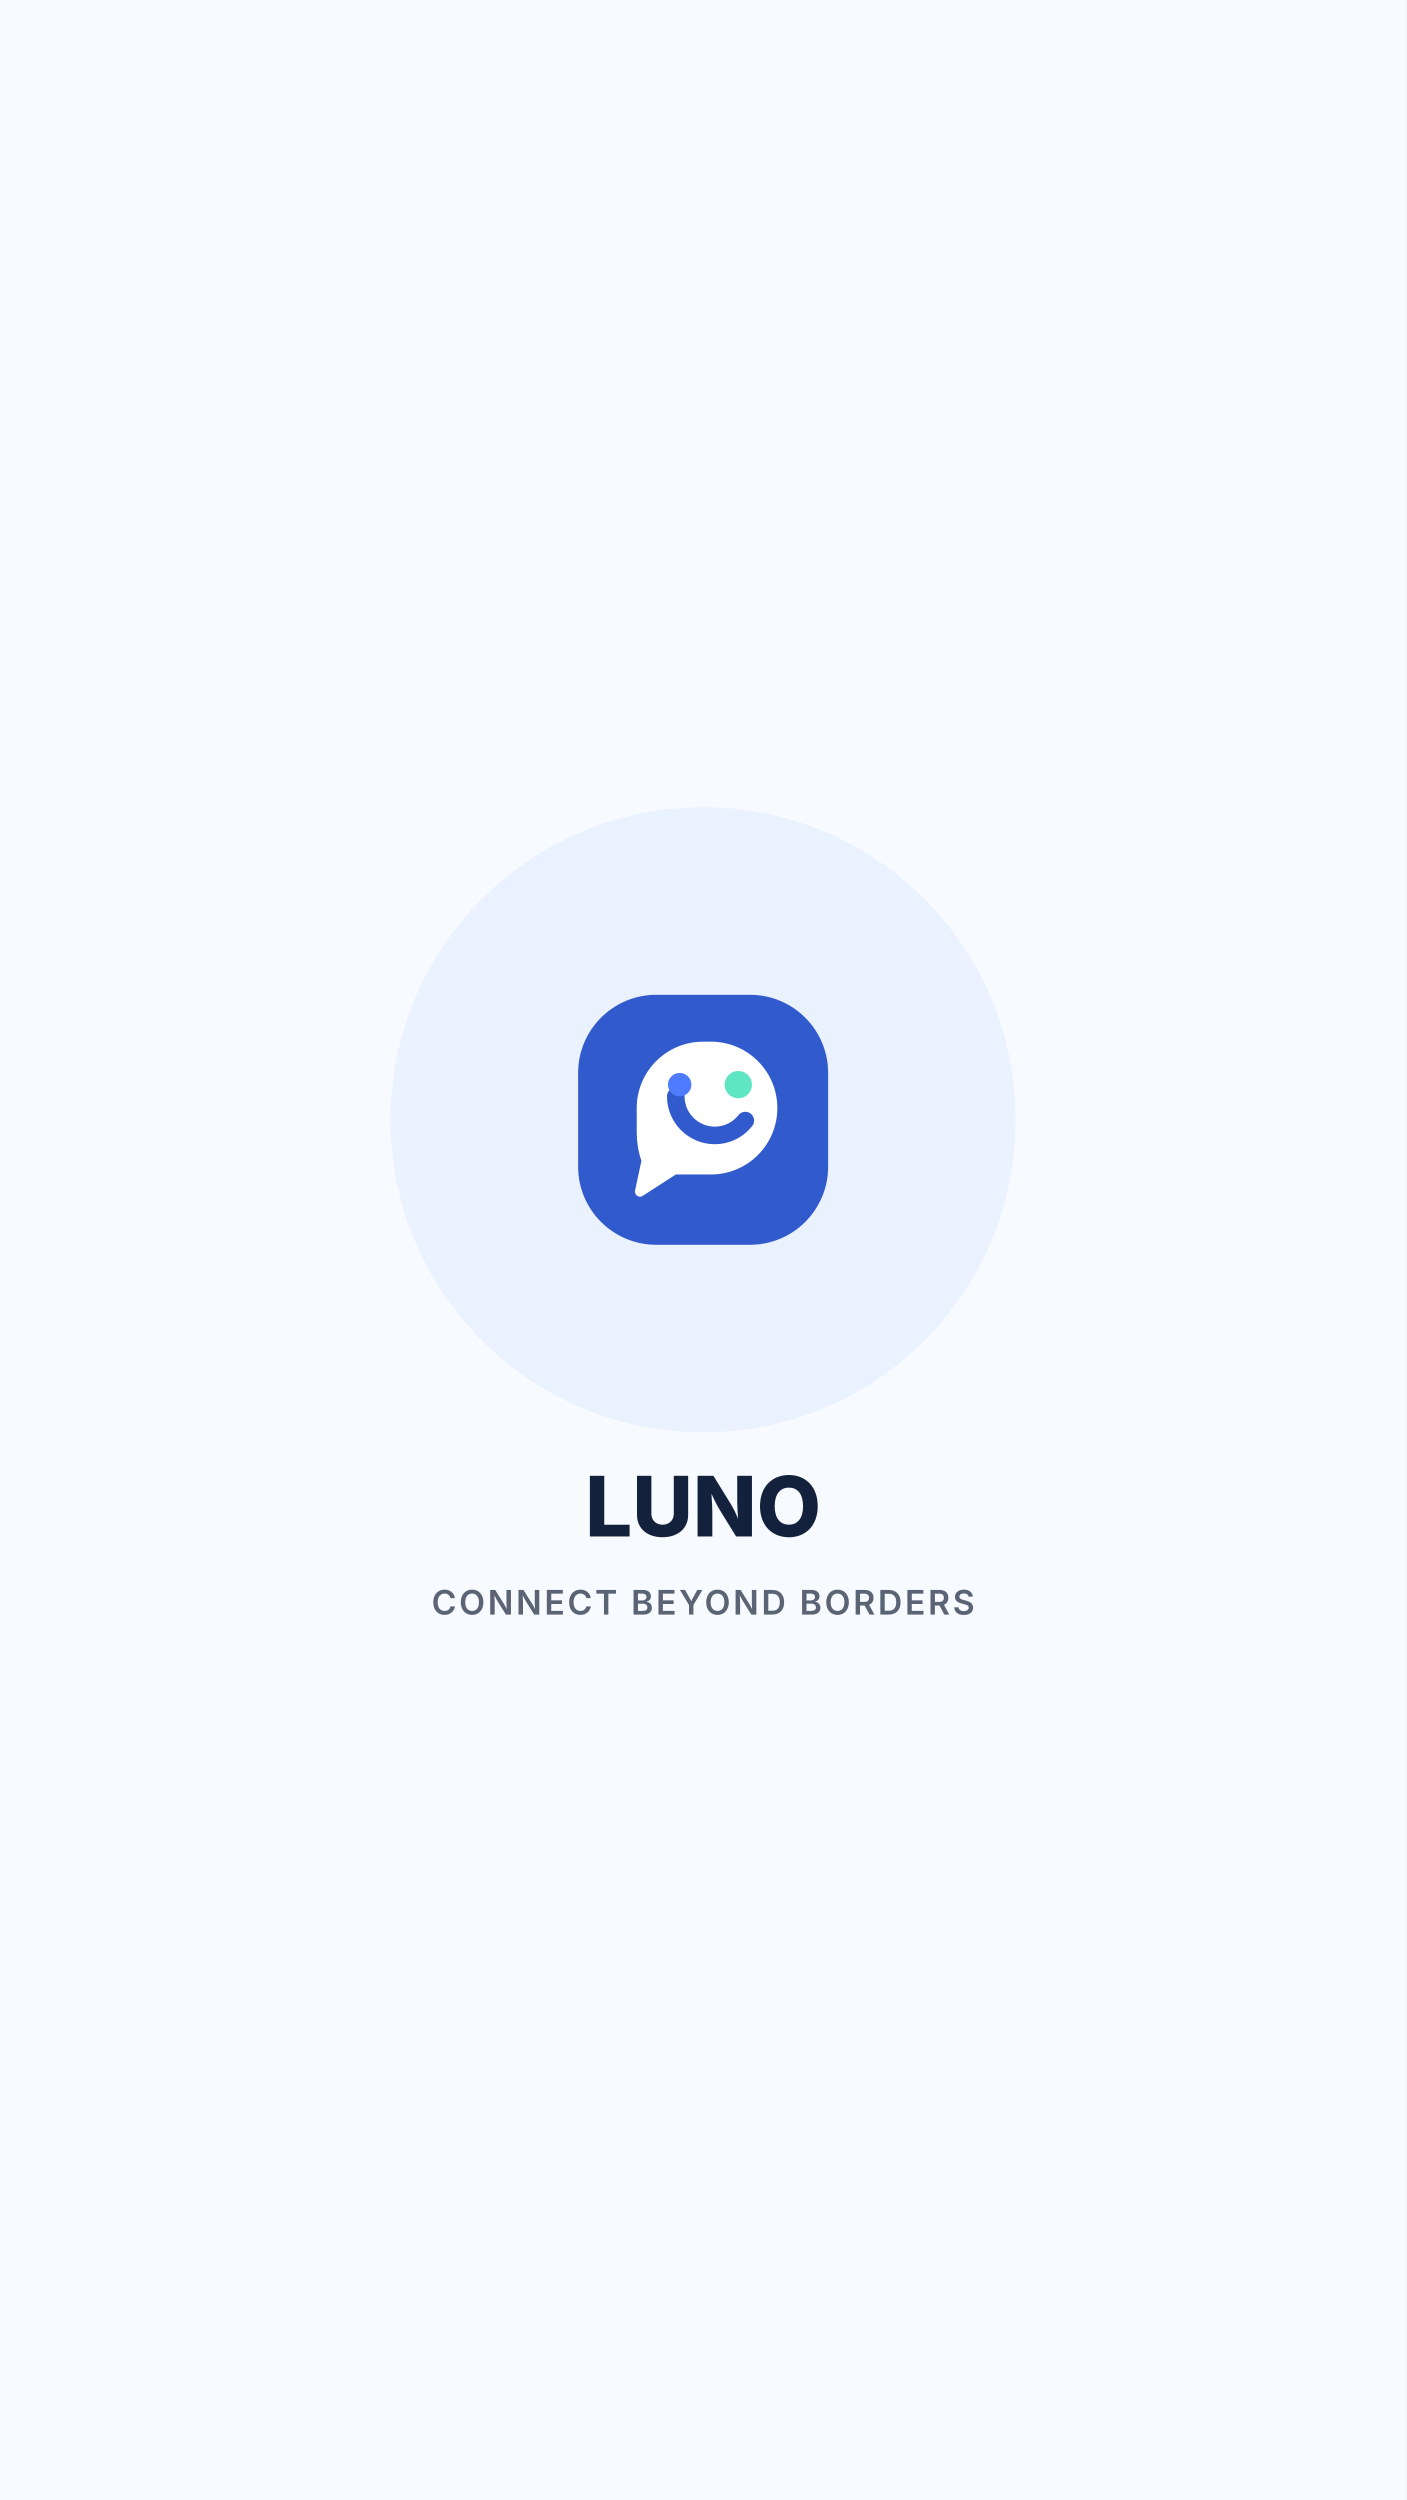
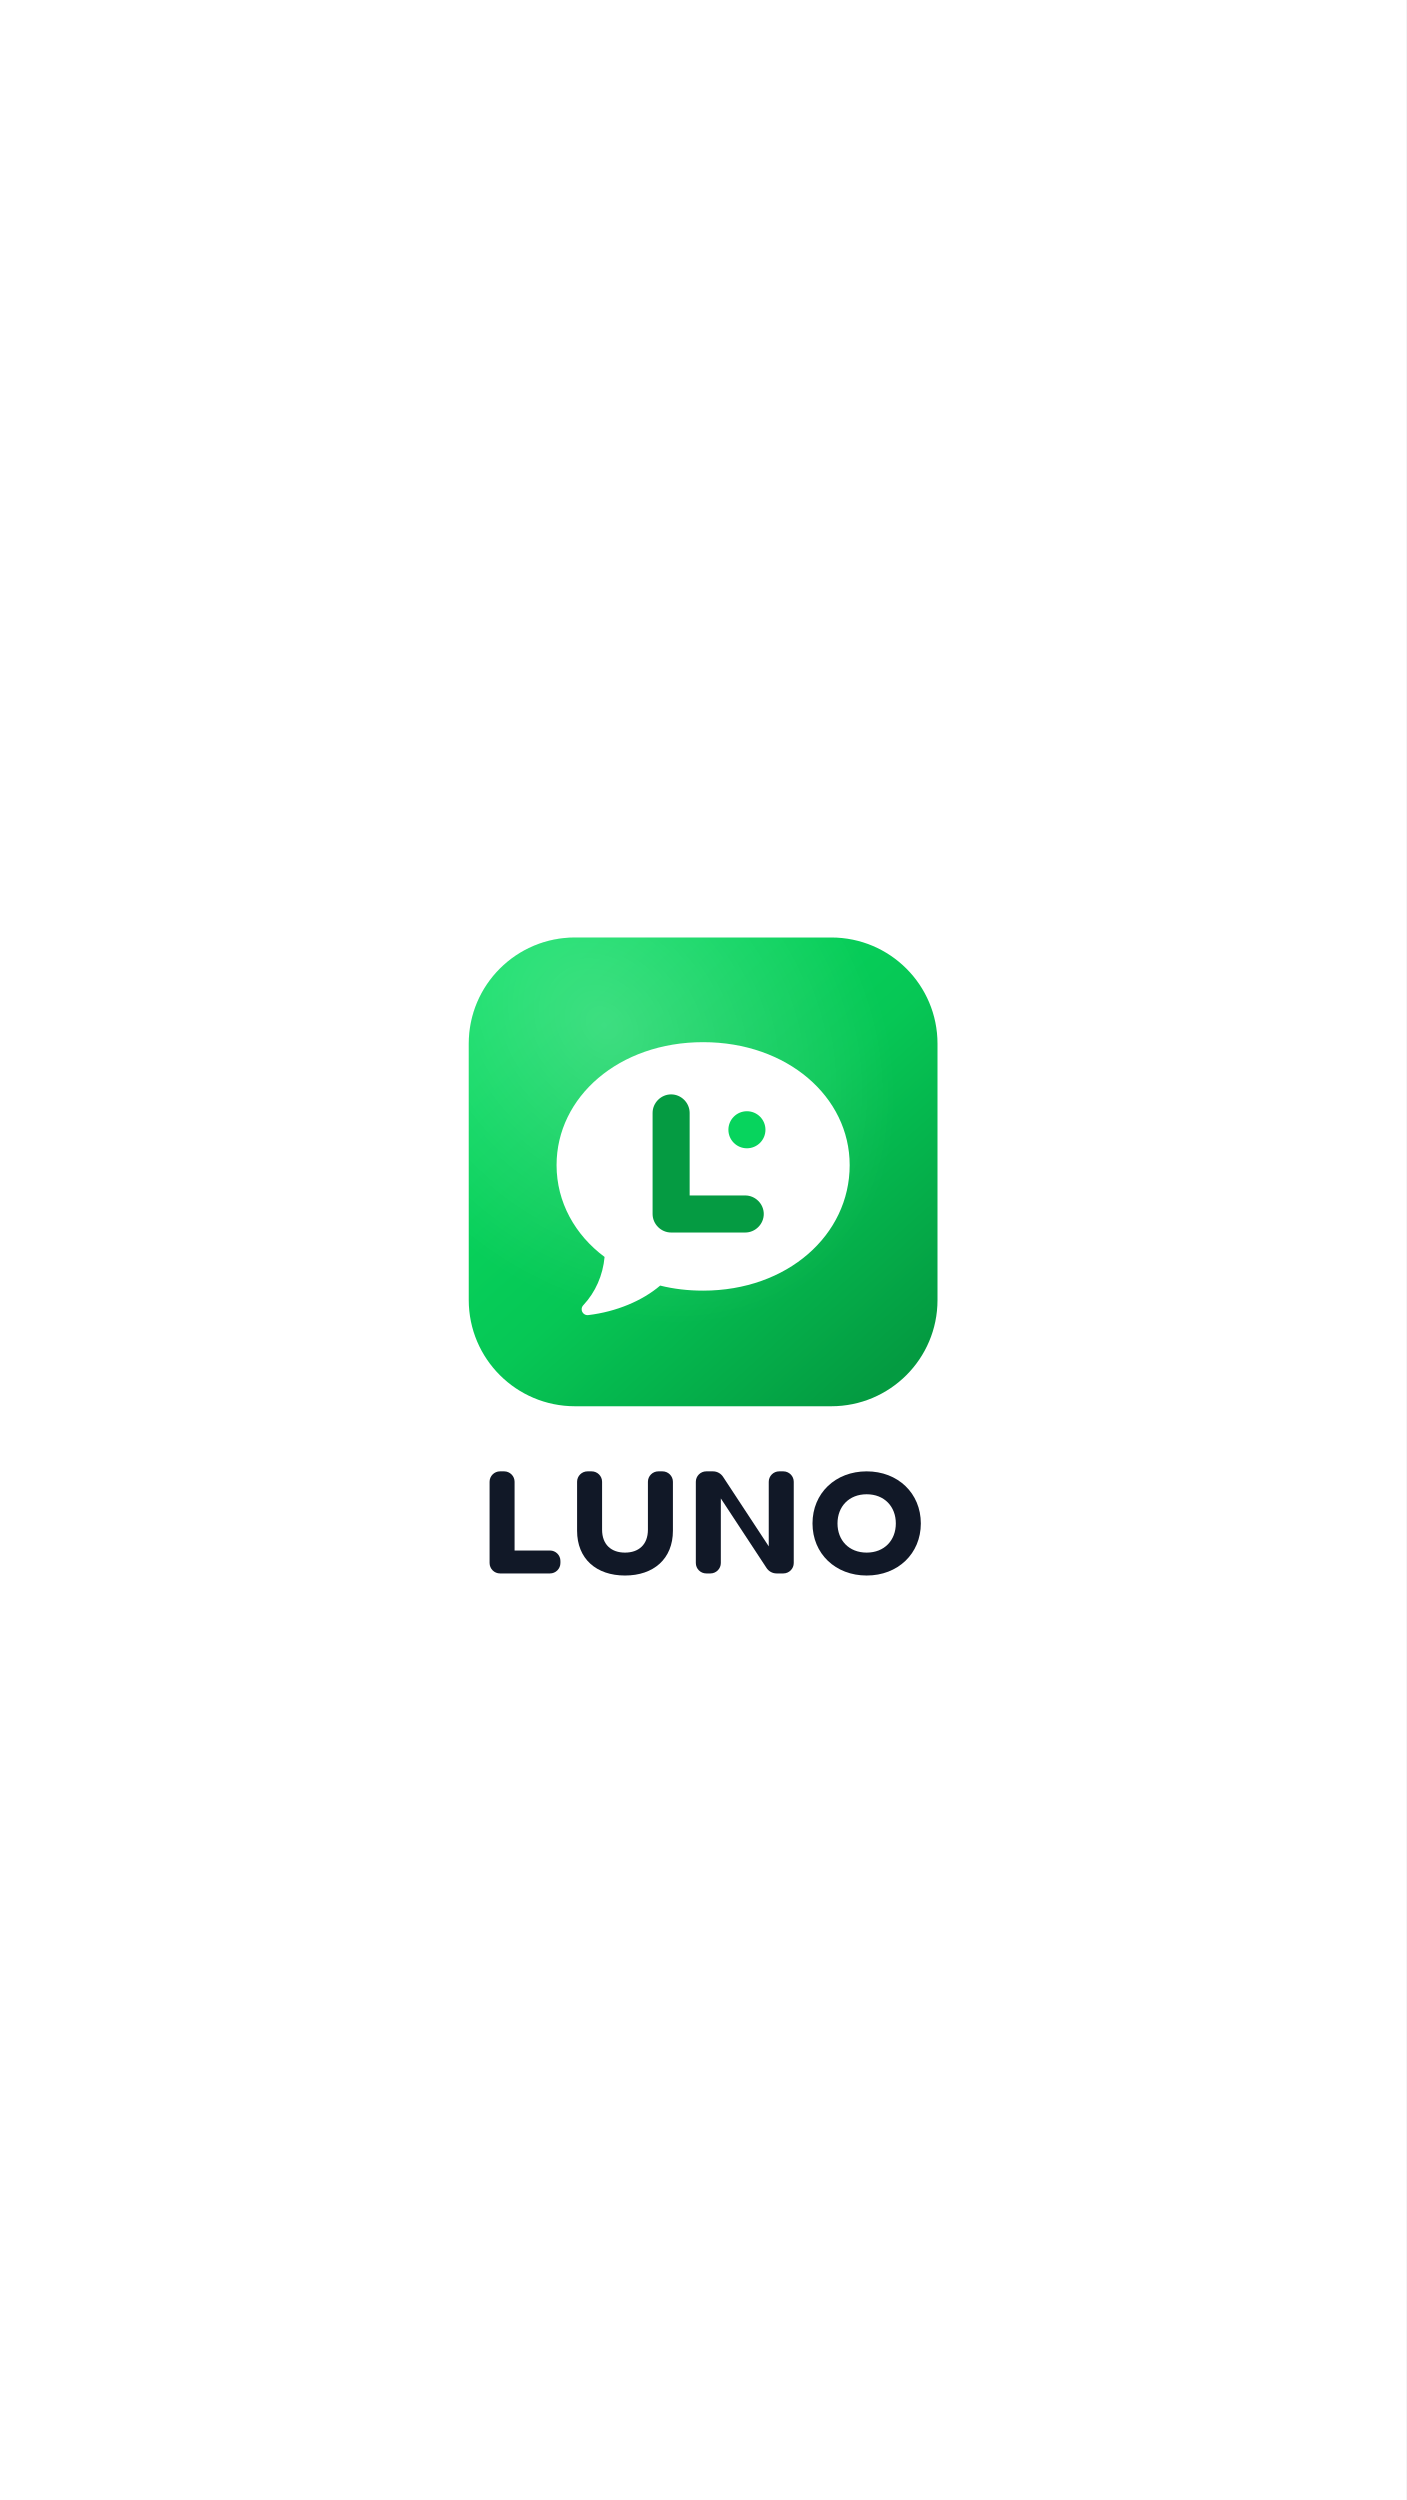
- <svg xmlns="http://www.w3.org/2000/svg" viewBox="0 0 1080 1920" fill="none">
-   <rect width="1080" height="1920" fill="#F7FAFF" />
-   <circle cx="540" cy="860" r="240" fill="#EAF1FF" />
-   <g transform="translate(444, 764) scale(3)">
-     <rect width="64" height="64" rx="20" fill="#315BCD" />
-     <path d="M15 29C15 19.611 22.611 12 32 12H34C43.389 12 51 19.611 51 29C51 38.389 43.389 46 34 46H25L16.5 51.5C15.5 52.1 14.3 51.2 14.6 50L16.2 42.5C15.4 40.2 15 37.7 15 35V29Z" fill="#FFFFFF" />
-     <path d="M25 26C25 31.523 29.477 36 35 36C38.2 36 41 34.5 42.8 32.2" stroke="#315BCD" stroke-width="4.5" stroke-linecap="round" />
-     <circle cx="26" cy="23" r="3" fill="#4F7CFF" />
-     <circle cx="41" cy="23" r="3.5" fill="#5EE6C2" />
+ <svg xmlns="http://www.w3.org/2000/svg" width="1080" height="1920" viewBox="0 0 1080 1920" fill="none">
+   <rect width="1080" height="1920" fill="#FFFFFF" />
+   <g transform="translate(360 720) scale(0.703125)">
+     <defs>
+       <linearGradient id="spBg" x1="56" y1="32" x2="456" y2="480" gradientUnits="userSpaceOnUse">
+         <stop offset="0%" stop-color="#08DC61" />
+         <stop offset="52%" stop-color="#06C755" />
+         <stop offset="100%" stop-color="#049B41" />
+       </linearGradient>
+       <radialGradient id="spGloss" cx="0" cy="0" r="1" gradientUnits="userSpaceOnUse" gradientTransform="translate(148 96) rotate(48) scale(360 280)">
+         <stop offset="0%" stop-color="#FFFFFF" stop-opacity="0.22" />
+         <stop offset="100%" stop-color="#FFFFFF" stop-opacity="0" />
+       </radialGradient>
+     </defs>
+     <rect width="512" height="512" rx="116" fill="url(#spBg)" />
+     <rect width="512" height="512" rx="116" fill="url(#spGloss)" />
+     <g transform="translate(20.48 20.48) scale(0.92)">
+       <path d="M256 102          C156 102 82 167 82 248          C82 292 104 331 139 357          C137 379 128 399 114 414          C109 419 113 427 120 426          C153 422 184 409 205 391          C221 395 238 397 256 397          C356 397 430 331 430 248          C430 167 356 102 256 102 Z" fill="#FFFFFF" />
+       <path d="M196 186          C196 174 206 164 218 164          C230 164 240 174 240 186          V284          H306          C318 284 328 294 328 306          C328 318 318 328 306 328          H218          C206 328 196 318 196 306          V186 Z" fill="#059B42" />
+       <circle cx="308" cy="206" r="22" fill="#07D45D" />
+     </g>
  </g>
-   <text x="540" y="1180" text-anchor="middle" font-family="Inter, Pretendard, sans-serif" font-size="64" font-weight="800" fill="#14213D">LUNO</text>
-   <text x="540" y="1240" text-anchor="middle" font-family="Inter, Pretendard, sans-serif" font-size="26" font-weight="600" letter-spacing="2" fill="#5B6475">CONNECT BEYOND BORDERS</text>
+   <g transform="translate(376 1130) scale(0.8)" fill="#111827">
+     <path d="M0 10 C0 4.5 4.5 0 10 0 H14 C19.5 0 24 4.5 24 10 V76 H58 C63.5 76 68 80.5 68 86 V88 C68 93.5 63.5 98 58 98 H10 C4.5 98 0 93.5 0 88 V10 Z" />
+     <path d="M84 10 C84 4.5 88.5 0 94 0 H98 C103.5 0 108 4.5 108 10 V56 C108 70.5 117 78 130 78 C143 78 152 70.5 152 56 V10 C152 4.5 156.5 0 162 0 H166 C171.5 0 176 4.5 176 10 V57 C176 84 157.5 100 130 100 C102.5 100 84 84 84 57 V10 Z" />
+     <path d="M198 10 C198 4.5 202.5 0 208 0 H214.5 C218.5 0 222.2 2.1 224.3 5.5 L268 72 V10 C268 4.5 272.5 0 278 0 H282 C287.5 0 292 4.5 292 10 V88 C292 93.5 287.5 98 282 98 H275.5 C271.5 98 267.8 95.9 265.7 92.5 L222 26 V88 C222 93.5 217.5 98 212 98 H208 C202.5 98 198 93.5 198 88 V10 Z" />
+     <path fill-rule="evenodd" d="M362 0 C392 0 414 21 414 50 C414 79 392 100 362 100 C332 100 310 79 310 50 C310 21 332 0 362 0 Z M362 22 C345 22 334 33.8 334 50 C334 66.2 345 78 362 78 C379 78 390 66.2 390 50 C390 33.8 379 22 362 22 Z" />
+   </g>
</svg>
